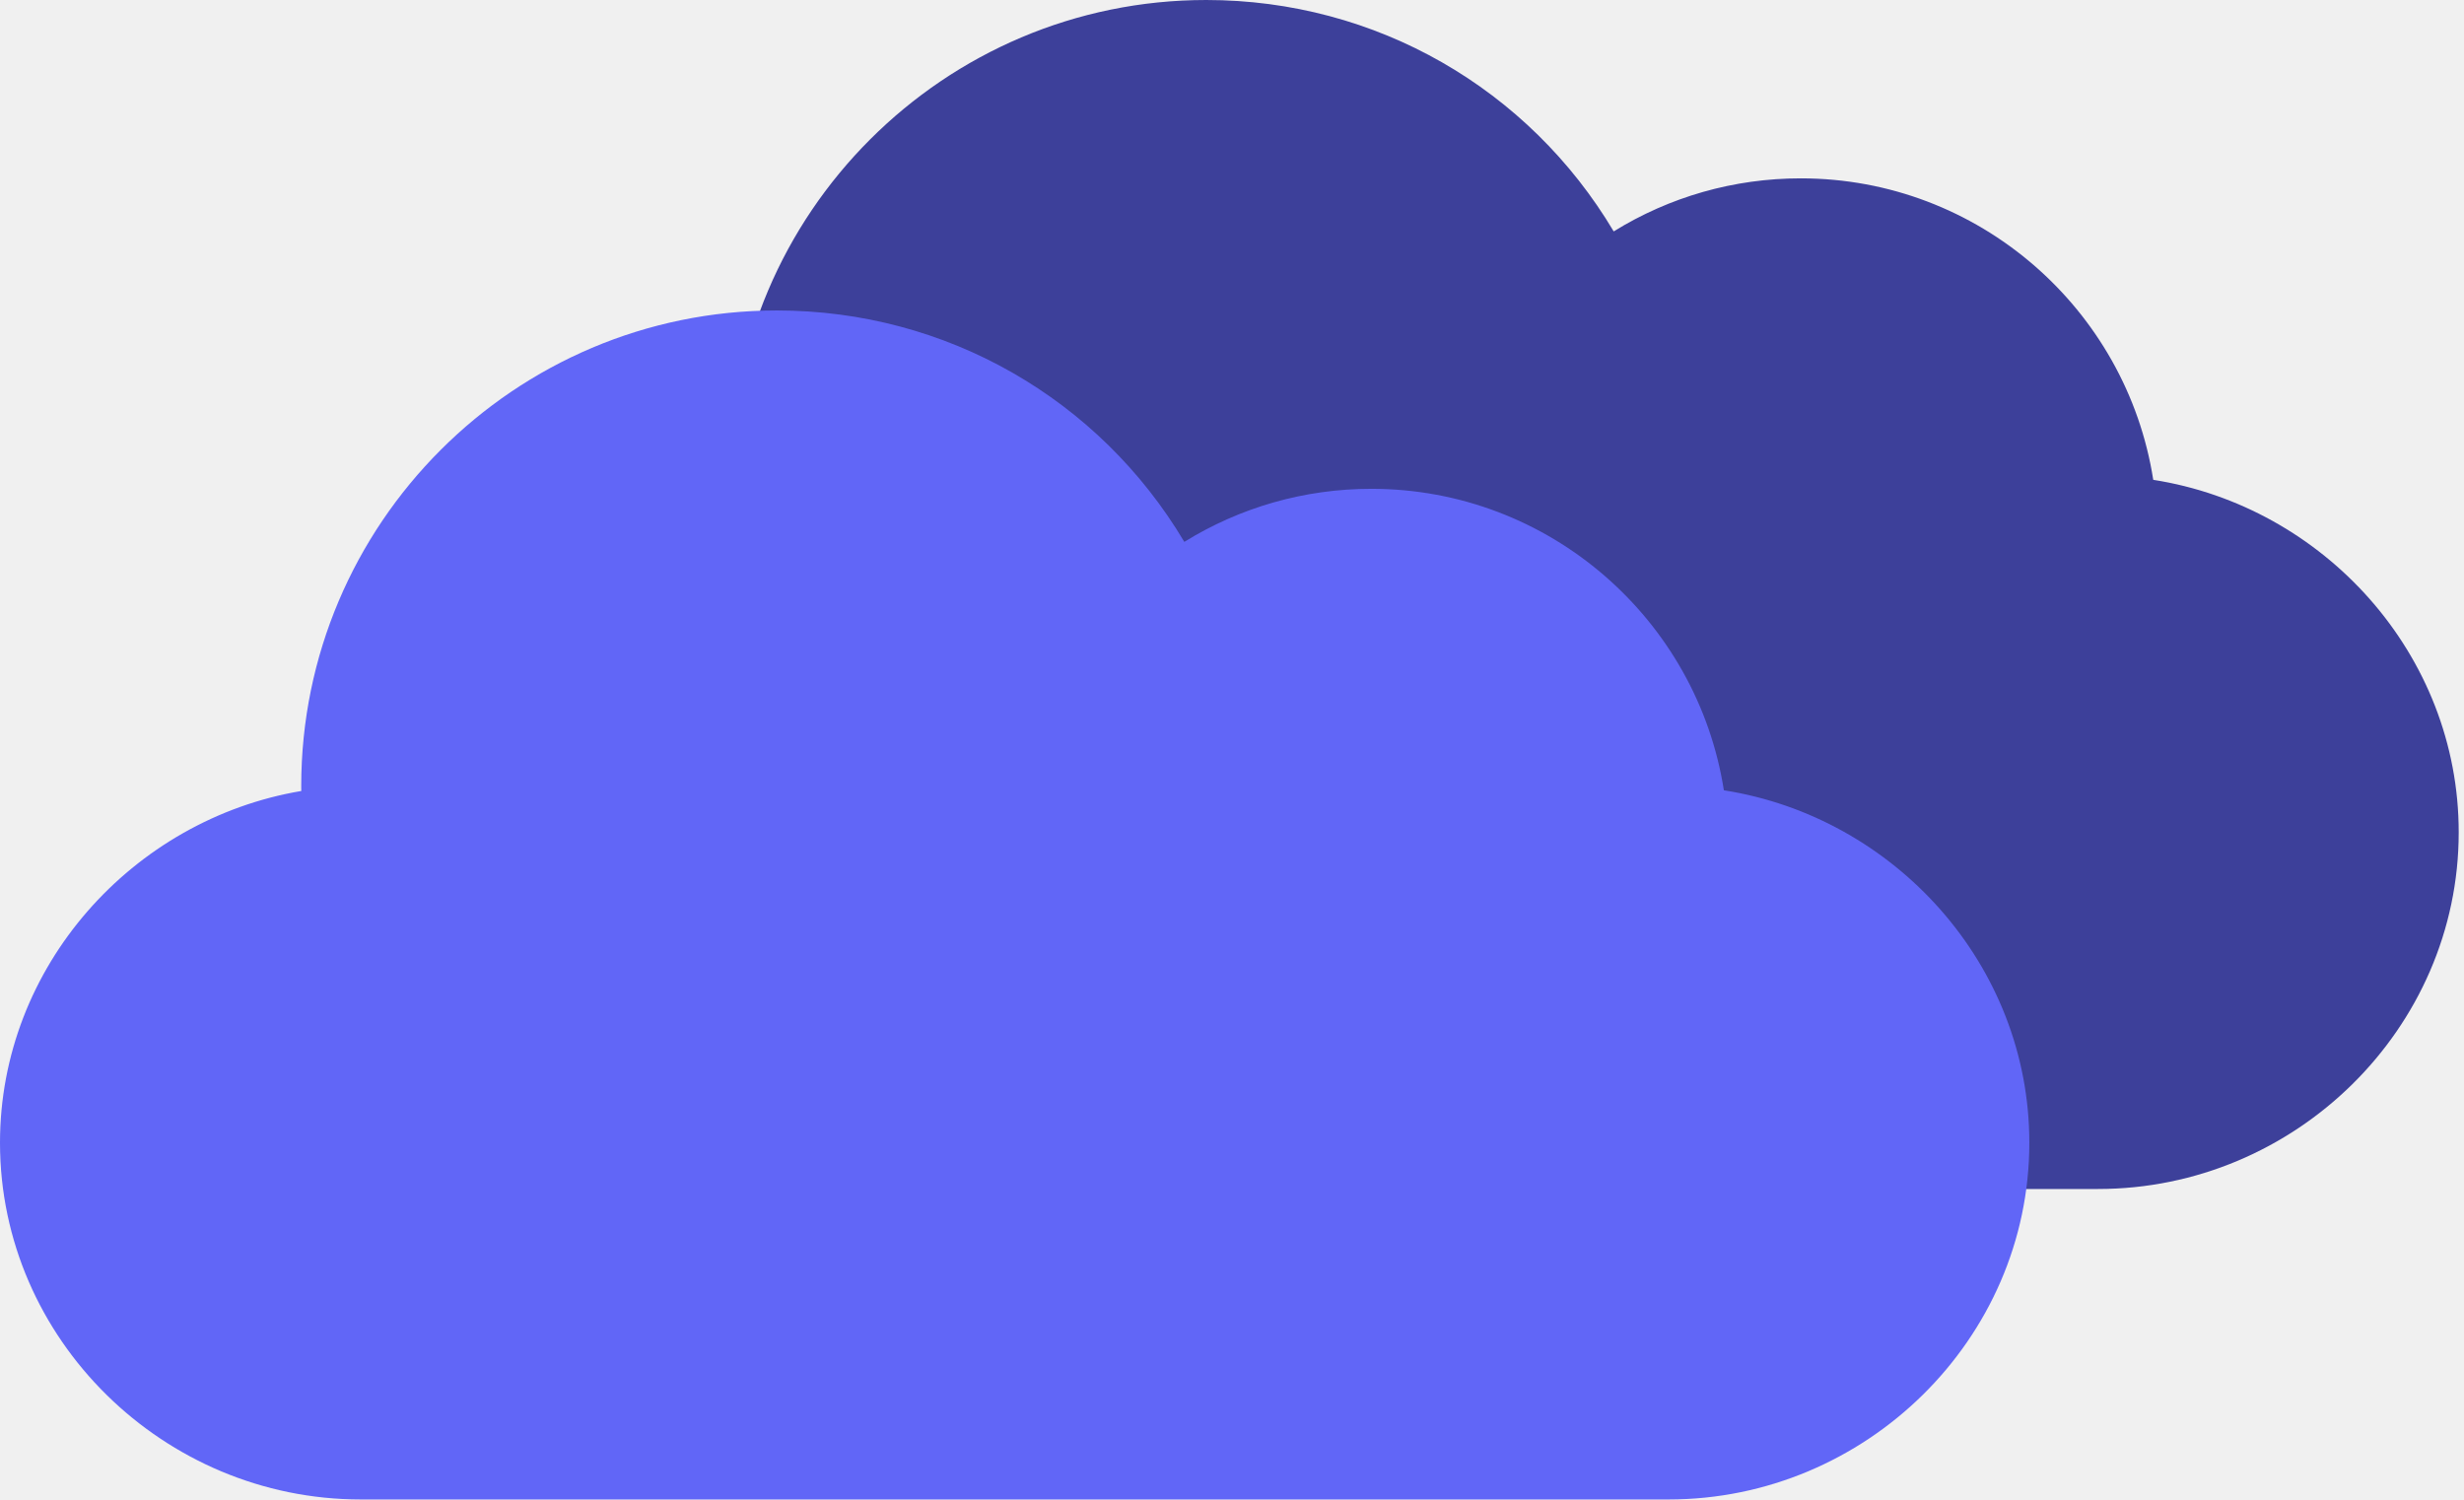
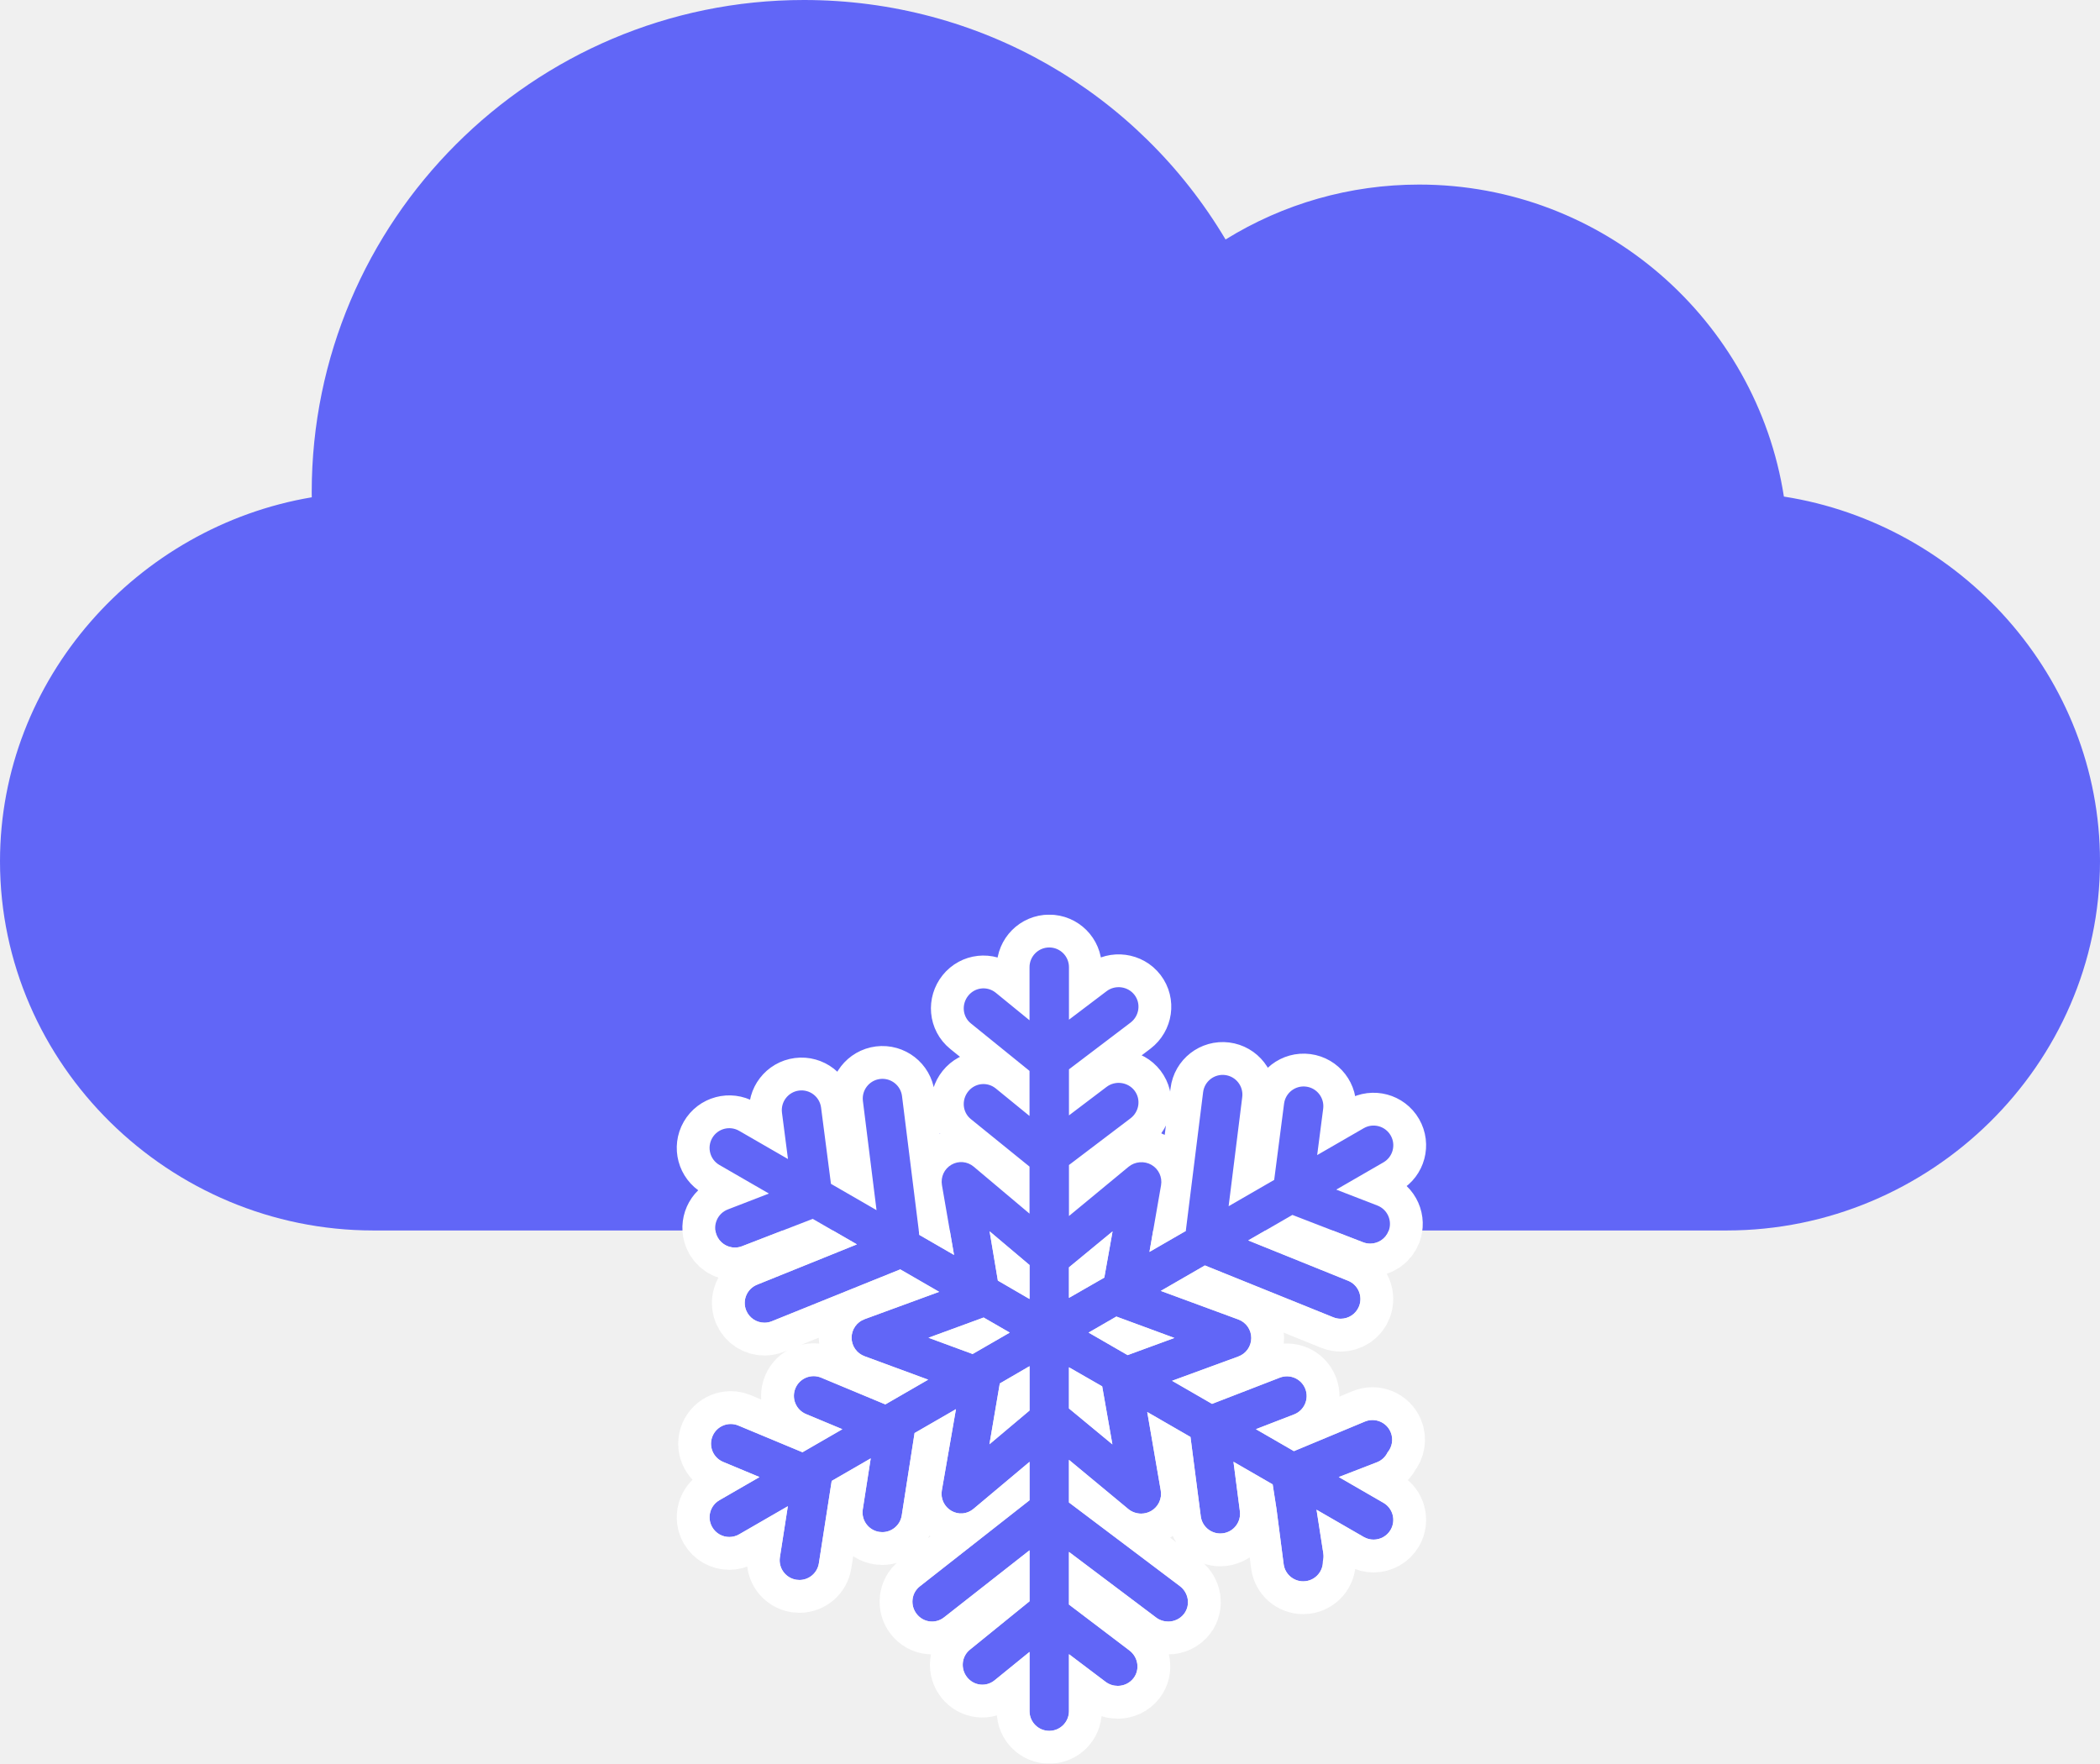
- <svg xmlns="http://www.w3.org/2000/svg" width="373" height="227" viewBox="0 0 373 227" fill="none">
-   <path d="M325.959 72.641C321.924 46.819 299.538 27 272.6 27C262.466 27 252.728 29.804 244.282 35.033C231.432 13.438 208.299 0 182.6 0C142.9 0 110.6 32.3 110.6 72C110.6 72.246 110.6 72.501 110.609 72.747C85.094 77.045 65 99.29 65 126C65 155.777 89.823 180 119.6 180H317.6C347.378 180 372.2 155.777 372.2 126C372.2 99.062 351.781 76.676 325.959 72.641Z" fill="#3D409A" />
-   <path d="M260.959 119.641C256.924 93.819 234.538 74 207.6 74C197.466 74 187.728 76.804 179.282 82.033C166.432 60.438 143.299 47 117.6 47C77.9 47 45.6 79.3 45.6 119C45.6 119.246 45.6 119.501 45.609 119.747C20.094 124.045 0 146.29 0 173C0 202.777 24.823 227 54.6 227H252.6C282.378 227 307.2 202.777 307.2 173C307.2 146.062 286.781 123.676 260.959 119.641Z" fill="#6166F7" />
+ <svg xmlns="http://www.w3.org/2000/svg" width="512" height="430" viewBox="0 0 512 430" fill="none">
+   <path d="M434.931 121.069C428.207 78.032 390.897 45 346 45C329.11 45 312.88 49.673 298.803 58.389C277.387 22.397 238.832 0 196 0C129.833 0 76 53.833 76 120C76 120.41 76 120.835 76.015 121.245C33.49 128.408 0 165.483 0 210C0 259.629 41.371 300 91 300H421C470.629 300 512 259.629 512 210C512 165.103 477.968 127.793 434.931 121.069Z" fill="#6166F7" />
+   <mask id="path-2-outside-1" maskUnits="userSpaceOnUse" x="164" y="223" width="184" height="207" fill="black">
+     <rect fill="white" x="164" y="223" width="184" height="207" />
+     <path d="M337.296 366.402L326.407 360.114L335.708 356.516C336.894 356.057 337.79 355.178 338.3 354.116C339.418 352.784 339.774 350.892 339.059 349.177C338.038 346.726 335.225 345.569 332.773 346.589L315.468 353.799L306.201 348.448L315.503 344.85C317.979 343.892 319.209 341.108 318.252 338.632C317.294 336.157 314.512 334.927 312.034 335.883L295.511 342.277L285.765 336.651L301.922 330.728C303.814 330.033 305.072 328.233 305.074 326.218C305.076 324.202 303.82 322.401 301.929 321.704L283.014 314.735L293.764 308.527L325.077 321.173C325.667 321.412 326.276 321.524 326.876 321.524C328.778 321.524 330.579 320.388 331.335 318.516C332.329 316.055 331.139 313.253 328.677 312.259L304.331 302.427L315.099 296.21L332.342 302.882C332.913 303.103 333.499 303.207 334.075 303.207C336.003 303.207 337.823 302.039 338.56 300.133C339.518 297.657 338.287 294.873 335.811 293.915L325.79 290.038L337.296 283.395C339.595 282.068 340.383 279.128 339.055 276.828C337.729 274.529 334.787 273.742 332.489 275.069L321.139 281.621L322.603 270.314C322.944 267.681 321.087 265.27 318.454 264.929C315.821 264.585 313.409 266.446 313.069 269.079L310.66 287.671L299.549 294.086L302.871 267.47C303.2 264.836 301.331 262.434 298.696 262.105C296.066 261.778 293.66 263.645 293.331 266.28L289.108 300.115L280.249 305.229L283.073 288.988C283.419 287.002 282.489 285.012 280.744 284.003C278.999 282.994 276.705 283.18 275.155 284.47L260.624 296.479V284.042L275.651 272.642C277.76 271.03 278.217 268.013 276.605 265.903C274.993 263.794 271.896 263.39 269.787 265.002L260.624 271.942V260.71L275.651 249.31C277.76 247.698 278.217 244.681 276.605 242.572C274.993 240.463 271.896 240.058 269.787 241.67L260.624 248.61V235.807C260.624 233.152 258.472 231 255.817 231C253.161 231 251.009 233.152 251.009 235.807V248.756L242.77 242.034C240.703 240.367 237.729 240.695 236.065 242.763C234.399 244.831 234.645 247.857 236.713 249.522L251.009 261.1V272.087L242.77 265.366C240.703 263.699 237.729 264.026 236.065 266.095C234.399 268.162 234.645 271.188 236.713 272.853L251.009 284.433V295.9L237.396 284.442C235.848 283.149 233.713 282.96 231.967 283.967C230.221 284.974 229.315 286.962 229.657 288.948L232.602 305.966L224.142 301.076L219.922 267.242C219.593 264.607 217.185 262.745 214.559 263.067C211.924 263.396 210.056 265.798 210.385 268.432L213.707 295.048L202.595 288.632L200.185 270.04C199.845 267.408 197.437 265.549 194.801 265.891C192.169 266.232 190.311 268.643 190.652 271.275L192.116 282.582L180.212 275.709C177.911 274.381 174.972 275.168 173.645 277.468C172.318 279.767 173.106 282.707 175.405 284.035L187.468 290.999L177.446 294.877C174.97 295.835 173.739 298.618 174.697 301.094C175.434 303.001 177.253 304.168 179.181 304.168C179.757 304.168 180.344 304.064 180.914 303.843L198.158 297.172L208.925 303.388L184.579 313.22C182.117 314.214 180.928 317.016 181.923 319.478C182.679 321.35 184.479 322.486 186.382 322.486C186.981 322.486 187.59 322.373 188.18 322.135L219.493 309.489L228.973 314.962L210.78 321.632C208.888 322.326 207.629 324.127 207.627 326.142C207.626 328.157 208.882 329.959 210.773 330.656L226.3 336.376L215.856 342.406L200.216 335.889C197.765 334.866 194.951 336.026 193.929 338.477C192.908 340.928 194.067 343.743 196.517 344.764L205.378 348.455L195.65 354.072L180.01 347.556C177.56 346.533 174.745 347.693 173.724 350.144C172.702 352.595 173.861 355.409 176.312 356.43L185.172 360.122L175.404 365.761C173.105 367.089 172.317 370.029 173.645 372.328C174.535 373.87 176.151 374.732 177.812 374.732C178.627 374.732 179.455 374.524 180.211 374.087L192.084 367.233L190.148 379.669C189.739 382.293 191.535 384.75 194.159 385.158C194.409 385.197 194.658 385.216 194.904 385.216C197.233 385.216 199.278 383.521 199.648 381.147L202.774 361.059L212.29 355.567L210.353 368.003C209.945 370.626 211.741 373.083 214.364 373.492C214.615 373.531 214.864 373.549 215.109 373.549C217.438 373.549 219.484 371.854 219.853 369.481L222.98 349.394L233.071 343.568L229.627 363.37C229.282 365.356 230.211 367.346 231.956 368.355C233.7 369.363 235.781 369.177 237.332 367.887L251.009 356.412V365.779L224.273 386.758C222.181 388.393 221.863 391.414 223.498 393.505C225.133 395.598 228.075 395.967 230.166 394.333L251.009 377.98V390.409L236.482 402.196C234.414 403.861 234.141 406.887 235.807 408.954C237.472 411.021 240.418 411.347 242.486 409.683L251.009 402.753V417.193C251.009 419.848 253.161 422 255.817 422C258.472 422 260.624 419.848 260.624 417.193V403.304L269.555 410.048C270.426 410.713 271.505 411.035 272.523 411.035C273.971 411.035 275.427 410.384 276.373 409.147C277.985 407.037 277.488 404.02 275.379 402.408L260.623 391.205V378.373L281.884 394.38C282.751 395.037 283.824 395.354 284.834 395.354C286.289 395.354 287.752 394.697 288.697 393.447C290.3 391.33 289.789 388.315 287.671 386.714L260.623 366.317V355.925L275.091 367.918C275.976 368.657 277.125 369.035 278.226 369.035C279.051 369.035 279.906 368.824 280.653 368.393C282.4 367.387 283.346 365.398 283.003 363.412L279.709 344.26L290.252 350.344L292.759 369.688C293.072 372.111 295.141 373.878 297.521 373.878C297.726 373.878 297.935 373.865 298.145 373.837C300.777 373.497 302.635 371.086 302.294 368.453L300.733 356.395L310.291 361.913L311.223 367.903L312.967 381.354C313.28 383.776 315.348 385.543 317.727 385.543C317.933 385.543 318.142 385.531 318.352 385.503C320.807 385.185 322.586 383.067 322.538 380.648C322.699 380.031 322.739 379.373 322.635 378.704L320.982 368.086L332.489 374.729C333.247 375.167 334.073 375.374 334.888 375.374C336.549 375.374 338.165 374.512 339.055 372.97C340.383 370.669 339.595 367.729 337.296 366.402ZM286.33 326.203L274.917 330.387L265.409 324.898L272.179 320.989L286.33 326.203ZM271.254 300.227L269.241 311.492L260.624 316.437V308.988L271.254 300.227ZM241.273 300.205L251.009 308.424V316.707L243.289 312.219L241.273 300.205ZM226.37 326.156L239.821 321.226L246.182 324.898L237.134 330.122L226.37 326.156ZM241.235 352.13L243.759 337.305L251.009 333.088V343.903L241.235 352.13ZM271.214 352.154L260.624 343.398V333.359L268.722 338.004L271.214 352.154Z" />
+   </mask>
+   <path d="M337.296 366.402L326.407 360.114L335.708 356.516C336.894 356.057 337.79 355.178 338.3 354.116C339.418 352.784 339.774 350.892 339.059 349.177C338.038 346.726 335.225 345.569 332.773 346.589L315.468 353.799L306.201 348.448L315.503 344.85C317.979 343.892 319.209 341.108 318.252 338.632C317.294 336.157 314.512 334.927 312.034 335.883L295.511 342.277L285.765 336.651L301.922 330.728C303.814 330.033 305.072 328.233 305.074 326.218C305.076 324.202 303.82 322.401 301.929 321.704L283.014 314.735L293.764 308.527L325.077 321.173C325.667 321.412 326.276 321.524 326.876 321.524C328.778 321.524 330.579 320.388 331.335 318.516C332.329 316.055 331.139 313.253 328.677 312.259L304.331 302.427L315.099 296.21L332.342 302.882C332.913 303.103 333.499 303.207 334.075 303.207C336.003 303.207 337.823 302.039 338.56 300.133C339.518 297.657 338.287 294.873 335.811 293.915L325.79 290.038L337.296 283.395C339.595 282.068 340.383 279.128 339.055 276.828C337.729 274.529 334.787 273.742 332.489 275.069L321.139 281.621L322.603 270.314C322.944 267.681 321.087 265.27 318.454 264.929C315.821 264.585 313.409 266.446 313.069 269.079L310.66 287.671L299.549 294.086L302.871 267.47C303.2 264.836 301.331 262.434 298.696 262.105C296.066 261.778 293.66 263.645 293.331 266.28L289.108 300.115L280.249 305.229L283.073 288.988C283.419 287.002 282.489 285.012 280.744 284.003C278.999 282.994 276.705 283.18 275.155 284.47L260.624 296.479V284.042L275.651 272.642C277.76 271.03 278.217 268.013 276.605 265.903C274.993 263.794 271.896 263.39 269.787 265.002L260.624 271.942V260.71L275.651 249.31C277.76 247.698 278.217 244.681 276.605 242.572C274.993 240.463 271.896 240.058 269.787 241.67L260.624 248.61V235.807C260.624 233.152 258.472 231 255.817 231C253.161 231 251.009 233.152 251.009 235.807V248.756L242.77 242.034C240.703 240.367 237.729 240.695 236.065 242.763C234.399 244.831 234.645 247.857 236.713 249.522L251.009 261.1V272.087L242.77 265.366C240.703 263.699 237.729 264.026 236.065 266.095C234.399 268.162 234.645 271.188 236.713 272.853L251.009 284.433V295.9L237.396 284.442C235.848 283.149 233.713 282.96 231.967 283.967C230.221 284.974 229.315 286.962 229.657 288.948L232.602 305.966L224.142 301.076L219.922 267.242C219.593 264.607 217.185 262.745 214.559 263.067C211.924 263.396 210.056 265.798 210.385 268.432L213.707 295.048L202.595 288.632L200.185 270.04C199.845 267.408 197.437 265.549 194.801 265.891C192.169 266.232 190.311 268.643 190.652 271.275L192.116 282.582L180.212 275.709C177.911 274.381 174.972 275.168 173.645 277.468C172.318 279.767 173.106 282.707 175.405 284.035L187.468 290.999L177.446 294.877C174.97 295.835 173.739 298.618 174.697 301.094C175.434 303.001 177.253 304.168 179.181 304.168C179.757 304.168 180.344 304.064 180.914 303.843L198.158 297.172L208.925 303.388L184.579 313.22C182.117 314.214 180.928 317.016 181.923 319.478C182.679 321.35 184.479 322.486 186.382 322.486C186.981 322.486 187.59 322.373 188.18 322.135L219.493 309.489L228.973 314.962L210.78 321.632C208.888 322.326 207.629 324.127 207.627 326.142C207.626 328.157 208.882 329.959 210.773 330.656L226.3 336.376L215.856 342.406L200.216 335.889C197.765 334.866 194.951 336.026 193.929 338.477C192.908 340.928 194.067 343.743 196.517 344.764L205.378 348.455L195.65 354.072L180.01 347.556C177.56 346.533 174.745 347.693 173.724 350.144C172.702 352.595 173.861 355.409 176.312 356.43L185.172 360.122L175.404 365.761C173.105 367.089 172.317 370.029 173.645 372.328C174.535 373.87 176.151 374.732 177.812 374.732C178.627 374.732 179.455 374.524 180.211 374.087L192.084 367.233L190.148 379.669C189.739 382.293 191.535 384.75 194.159 385.158C194.409 385.197 194.658 385.216 194.904 385.216C197.233 385.216 199.278 383.521 199.648 381.147L202.774 361.059L212.29 355.567L210.353 368.003C209.945 370.626 211.741 373.083 214.364 373.492C214.615 373.531 214.864 373.549 215.109 373.549C217.438 373.549 219.484 371.854 219.853 369.481L222.98 349.394L233.071 343.568L229.627 363.37C229.282 365.356 230.211 367.346 231.956 368.355C233.7 369.363 235.781 369.177 237.332 367.887L251.009 356.412V365.779L224.273 386.758C222.181 388.393 221.863 391.414 223.498 393.505C225.133 395.598 228.075 395.967 230.166 394.333L251.009 377.98V390.409L236.482 402.196C234.414 403.861 234.141 406.887 235.807 408.954C237.472 411.021 240.418 411.347 242.486 409.683L251.009 402.753V417.193C251.009 419.848 253.161 422 255.817 422C258.472 422 260.624 419.848 260.624 417.193V403.304L269.555 410.048C270.426 410.713 271.505 411.035 272.523 411.035C273.971 411.035 275.427 410.384 276.373 409.147C277.985 407.037 277.488 404.02 275.379 402.408L260.623 391.205V378.373L281.884 394.38C282.751 395.037 283.824 395.354 284.834 395.354C286.289 395.354 287.752 394.697 288.697 393.447C290.3 391.33 289.789 388.315 287.671 386.714L260.623 366.317V355.925L275.091 367.918C275.976 368.657 277.125 369.035 278.226 369.035C279.051 369.035 279.906 368.824 280.653 368.393C282.4 367.387 283.346 365.398 283.003 363.412L279.709 344.26L290.252 350.344L292.759 369.688C293.072 372.111 295.141 373.878 297.521 373.878C297.726 373.878 297.935 373.865 298.145 373.837C300.777 373.497 302.635 371.086 302.294 368.453L300.733 356.395L310.291 361.913L311.223 367.903L312.967 381.354C313.28 383.776 315.348 385.543 317.727 385.543C317.933 385.543 318.142 385.531 318.352 385.503C320.807 385.185 322.586 383.067 322.538 380.648C322.699 380.031 322.739 379.373 322.635 378.704L320.982 368.086L332.489 374.729C333.247 375.167 334.073 375.374 334.888 375.374C336.549 375.374 338.165 374.512 339.055 372.97C340.383 370.669 339.595 367.729 337.296 366.402ZM286.33 326.203L274.917 330.387L265.409 324.898L272.179 320.989L286.33 326.203ZM271.254 300.227L269.241 311.492L260.624 316.437V308.988L271.254 300.227ZM241.273 300.205L251.009 308.424V316.707L243.289 312.219L241.273 300.205ZM226.37 326.156L239.821 321.226L246.182 324.898L237.134 330.122L226.37 326.156ZM241.235 352.13L243.759 337.305L251.009 333.088V343.903L241.235 352.13ZM271.214 352.154L260.624 343.398V333.359L268.722 338.004L271.214 352.154Z" fill="#6166F7" />
+   <path d="M337.296 366.402L326.407 360.114L335.708 356.516C336.894 356.057 337.79 355.178 338.3 354.116C339.418 352.784 339.774 350.892 339.059 349.177C338.038 346.726 335.225 345.569 332.773 346.589L315.468 353.799L306.201 348.448L315.503 344.85C317.979 343.892 319.209 341.108 318.252 338.632C317.294 336.157 314.512 334.927 312.034 335.883L295.511 342.277L285.765 336.651L301.922 330.728C303.814 330.033 305.072 328.233 305.074 326.218C305.076 324.202 303.82 322.401 301.929 321.704L283.014 314.735L293.764 308.527L325.077 321.173C325.667 321.412 326.276 321.524 326.876 321.524C328.778 321.524 330.579 320.388 331.335 318.516C332.329 316.055 331.139 313.253 328.677 312.259L304.331 302.427L315.099 296.21L332.342 302.882C332.913 303.103 333.499 303.207 334.075 303.207C336.003 303.207 337.823 302.039 338.56 300.133C339.518 297.657 338.287 294.873 335.811 293.915L325.79 290.038L337.296 283.395C339.595 282.068 340.383 279.128 339.055 276.828C337.729 274.529 334.787 273.742 332.489 275.069L321.139 281.621L322.603 270.314C322.944 267.681 321.087 265.27 318.454 264.929C315.821 264.585 313.409 266.446 313.069 269.079L310.66 287.671L299.549 294.086L302.871 267.47C303.2 264.836 301.331 262.434 298.696 262.105C296.066 261.778 293.66 263.645 293.331 266.28L289.108 300.115L280.249 305.229L283.073 288.988C283.419 287.002 282.489 285.012 280.744 284.003C278.999 282.994 276.705 283.18 275.155 284.47L260.624 296.479V284.042L275.651 272.642C277.76 271.03 278.217 268.013 276.605 265.903C274.993 263.794 271.896 263.39 269.787 265.002L260.624 271.942V260.71L275.651 249.31C277.76 247.698 278.217 244.681 276.605 242.572C274.993 240.463 271.896 240.058 269.787 241.67L260.624 248.61V235.807C260.624 233.152 258.472 231 255.817 231C253.161 231 251.009 233.152 251.009 235.807V248.756L242.77 242.034C240.703 240.367 237.729 240.695 236.065 242.763C234.399 244.831 234.645 247.857 236.713 249.522L251.009 261.1V272.087L242.77 265.366C240.703 263.699 237.729 264.026 236.065 266.095C234.399 268.162 234.645 271.188 236.713 272.853L251.009 284.433V295.9L237.396 284.442C235.848 283.149 233.713 282.96 231.967 283.967C230.221 284.974 229.315 286.962 229.657 288.948L232.602 305.966L224.142 301.076L219.922 267.242C219.593 264.607 217.185 262.745 214.559 263.067C211.924 263.396 210.056 265.798 210.385 268.432L213.707 295.048L202.595 288.632L200.185 270.04C199.845 267.408 197.437 265.549 194.801 265.891C192.169 266.232 190.311 268.643 190.652 271.275L192.116 282.582L180.212 275.709C177.911 274.381 174.972 275.168 173.645 277.468C172.318 279.767 173.106 282.707 175.405 284.035L187.468 290.999L177.446 294.877C174.97 295.835 173.739 298.618 174.697 301.094C175.434 303.001 177.253 304.168 179.181 304.168C179.757 304.168 180.344 304.064 180.914 303.843L198.158 297.172L208.925 303.388L184.579 313.22C182.117 314.214 180.928 317.016 181.923 319.478C182.679 321.35 184.479 322.486 186.382 322.486C186.981 322.486 187.59 322.373 188.18 322.135L219.493 309.489L228.973 314.962L210.78 321.632C208.888 322.326 207.629 324.127 207.627 326.142C207.626 328.157 208.882 329.959 210.773 330.656L226.3 336.376L215.856 342.406L200.216 335.889C197.765 334.866 194.951 336.026 193.929 338.477C192.908 340.928 194.067 343.743 196.517 344.764L205.378 348.455L195.65 354.072L180.01 347.556C177.56 346.533 174.745 347.693 173.724 350.144C172.702 352.595 173.861 355.409 176.312 356.43L185.172 360.122L175.404 365.761C173.105 367.089 172.317 370.029 173.645 372.328C174.535 373.87 176.151 374.732 177.812 374.732C178.627 374.732 179.455 374.524 180.211 374.087L192.084 367.233L190.148 379.669C189.739 382.293 191.535 384.75 194.159 385.158C194.409 385.197 194.658 385.216 194.904 385.216C197.233 385.216 199.278 383.521 199.648 381.147L202.774 361.059L212.29 355.567L210.353 368.003C209.945 370.626 211.741 373.083 214.364 373.492C214.615 373.531 214.864 373.549 215.109 373.549C217.438 373.549 219.484 371.854 219.853 369.481L222.98 349.394L233.071 343.568L229.627 363.37C229.282 365.356 230.211 367.346 231.956 368.355C233.7 369.363 235.781 369.177 237.332 367.887L251.009 356.412V365.779L224.273 386.758C222.181 388.393 221.863 391.414 223.498 393.505C225.133 395.598 228.075 395.967 230.166 394.333L251.009 377.98V390.409L236.482 402.196C234.414 403.861 234.141 406.887 235.807 408.954C237.472 411.021 240.418 411.347 242.486 409.683L251.009 402.753V417.193C251.009 419.848 253.161 422 255.817 422C258.472 422 260.624 419.848 260.624 417.193V403.304L269.555 410.048C270.426 410.713 271.505 411.035 272.523 411.035C273.971 411.035 275.427 410.384 276.373 409.147C277.985 407.037 277.488 404.02 275.379 402.408L260.623 391.205V378.373L281.884 394.38C282.751 395.037 283.824 395.354 284.834 395.354C286.289 395.354 287.752 394.697 288.697 393.447C290.3 391.33 289.789 388.315 287.671 386.714L260.623 366.317V355.925L275.091 367.918C275.976 368.657 277.125 369.035 278.226 369.035C279.051 369.035 279.906 368.824 280.653 368.393C282.4 367.387 283.346 365.398 283.003 363.412L279.709 344.26L290.252 350.344L292.759 369.688C293.072 372.111 295.141 373.878 297.521 373.878C297.726 373.878 297.935 373.865 298.145 373.837C300.777 373.497 302.635 371.086 302.294 368.453L300.733 356.395L310.291 361.913L311.223 367.903L312.967 381.354C313.28 383.776 315.348 385.543 317.727 385.543C317.933 385.543 318.142 385.531 318.352 385.503C320.807 385.185 322.586 383.067 322.538 380.648C322.699 380.031 322.739 379.373 322.635 378.704L320.982 368.086L332.489 374.729C333.247 375.167 334.073 375.374 334.888 375.374C336.549 375.374 338.165 374.512 339.055 372.97C340.383 370.669 339.595 367.729 337.296 366.402ZM286.33 326.203L274.917 330.387L265.409 324.898L272.179 320.989L286.33 326.203ZM271.254 300.227L269.241 311.492L260.624 316.437V308.988L271.254 300.227ZM241.273 300.205L251.009 308.424V316.707L243.289 312.219L241.273 300.205ZM226.37 326.156L239.821 321.226L246.182 324.898L237.134 330.122L226.37 326.156ZM241.235 352.13L243.759 337.305L251.009 333.088V343.903L241.235 352.13ZM271.214 352.154L260.624 343.398V333.359L268.722 338.004L271.214 352.154Z" stroke="white" stroke-width="16" mask="url(#path-2-outside-1)" />
</svg>
